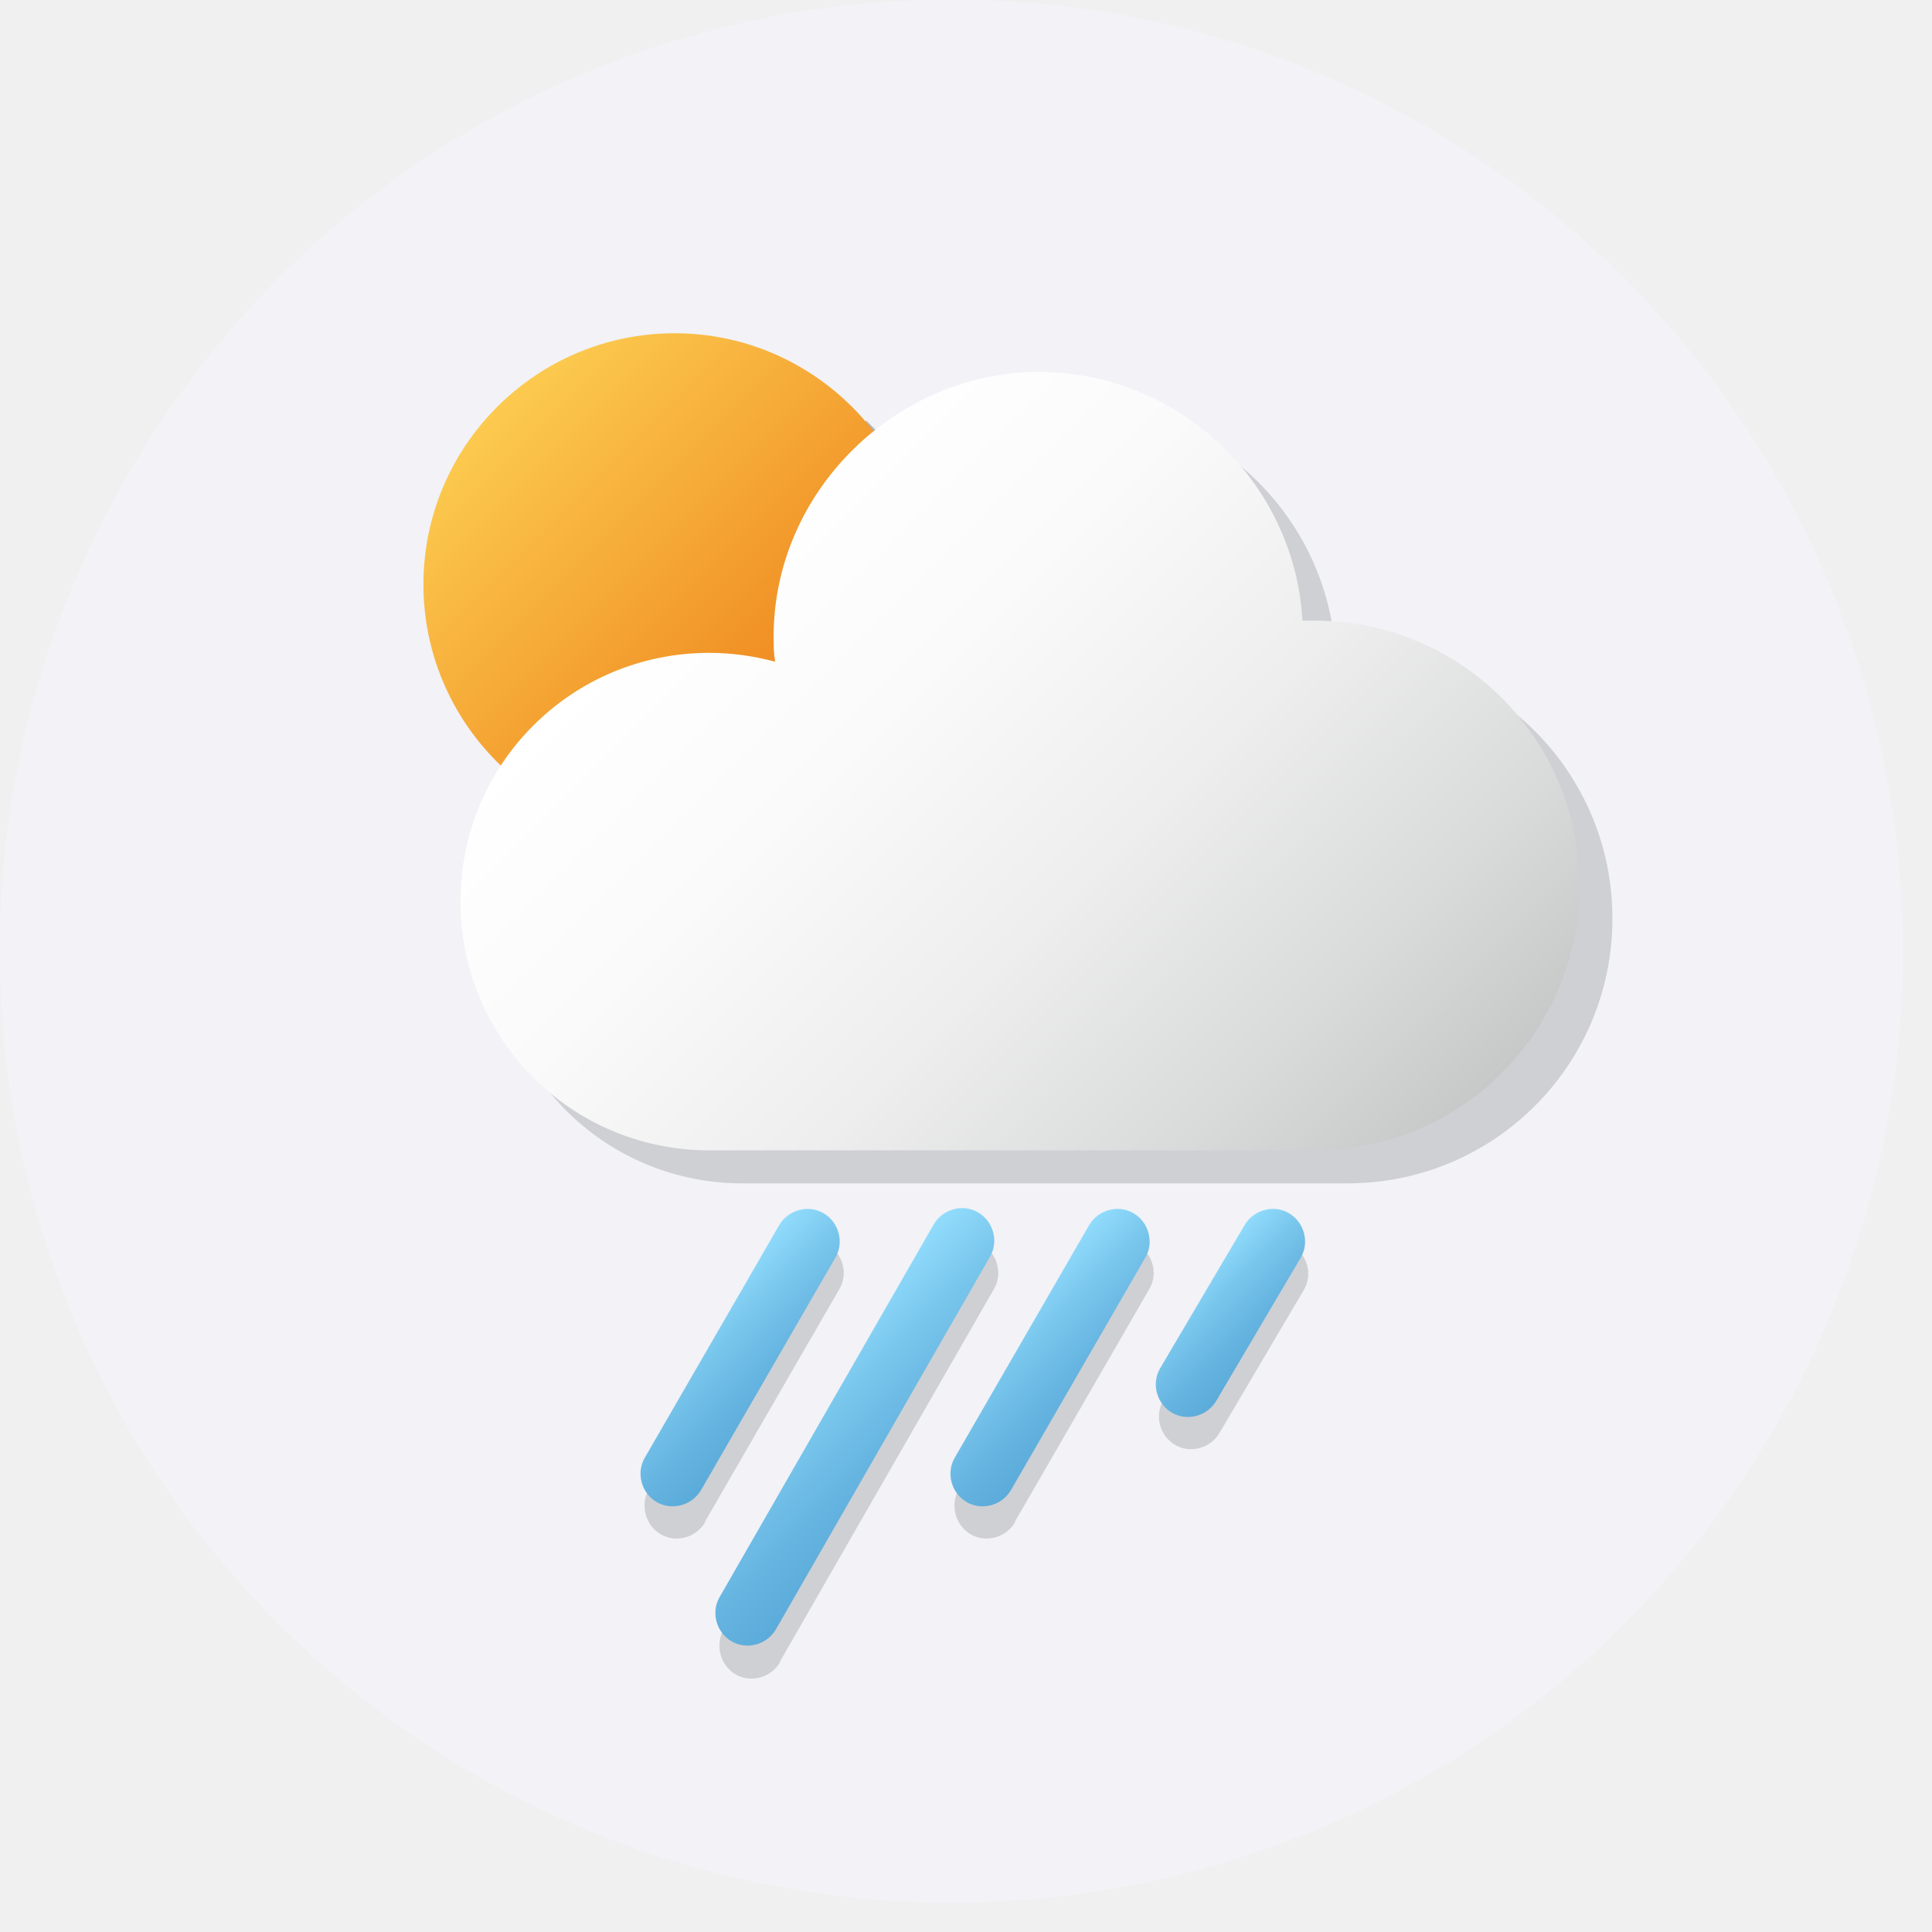
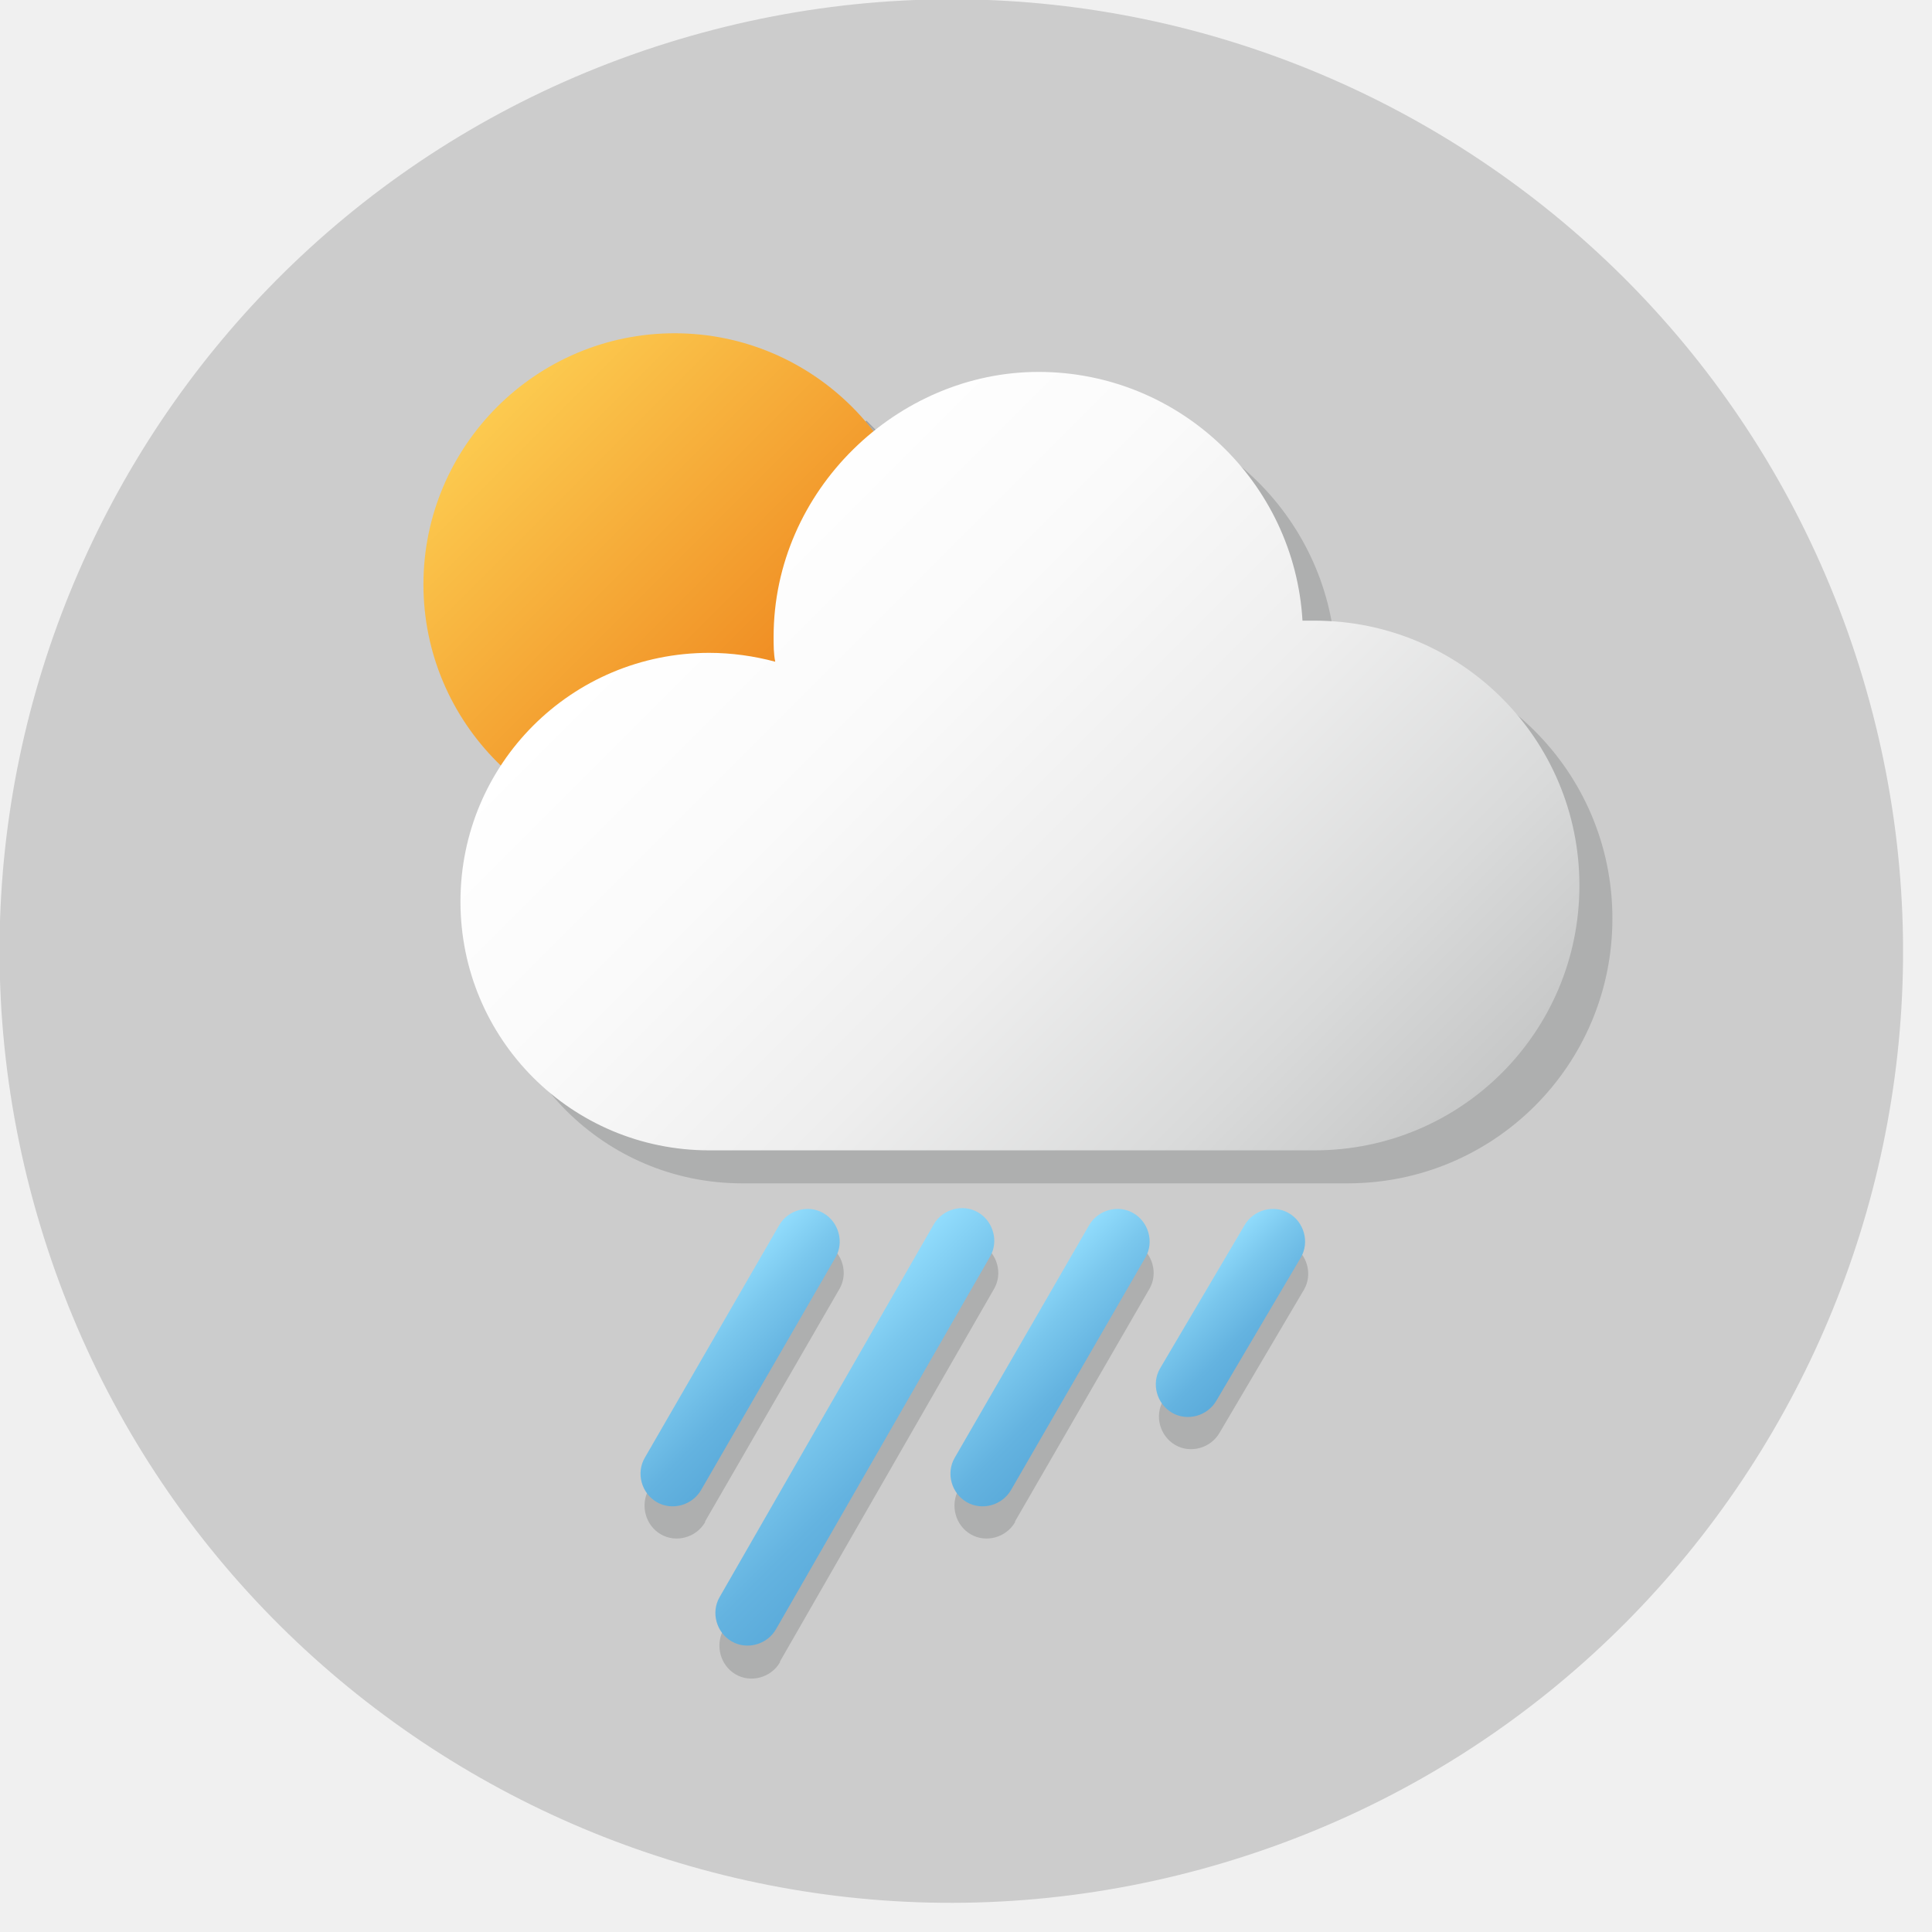
<svg xmlns="http://www.w3.org/2000/svg" width="24" height="24" viewBox="0 0 24 24" fill="none">
  <g clip-path="url(#clip0_622_7968)">
-     <path d="M15.214 23.136C21.467 21.26 25.015 14.671 23.139 8.418C21.263 2.165 14.674 -1.383 8.421 0.493C2.168 2.369 -1.38 8.959 0.496 15.211C2.372 21.464 8.962 25.012 15.214 23.136Z" fill="#F2F2F7" />
+     <path d="M15.214 23.136C21.467 21.26 25.015 14.671 23.139 8.418C21.263 2.165 14.674 -1.383 8.421 0.493C2.168 2.369 -1.38 8.959 0.496 15.211C2.372 21.464 8.962 25.012 15.214 23.136Z" fill="#cccccc" />
    <path d="M11.78 7.55C11.78 5.83 10.38 4.43 8.66 4.43C6.94 4.43 5.54 5.83 5.54 7.55C5.54 9.27 6.94 10.67 8.66 10.67C10.38 10.67 11.78 9.27 11.78 7.55V7.55Z" fill="#DADBDB" />
    <path style="mix-blend-mode:multiply" d="M10.763 5.225L6.351 9.637L9.504 12.791L13.917 8.379L10.763 5.225Z" fill="url(#paint0_linear_622_7968)" />
    <path d="M11.5 7.26C11.5 5.54 10.1 4.14 8.38 4.14C6.66 4.14 5.26 5.54 5.26 7.26C5.26 8.98 6.66 10.38 8.38 10.38C10.1 10.38 11.5 8.98 11.5 7.26V7.26Z" fill="url(#paint1_linear_622_7968)" />
    <g style="mix-blend-mode:multiply">
      <path d="M8.759 18.91C8.649 19.1 8.399 19.17 8.209 19.06C8.019 18.95 7.949 18.7 8.059 18.5L9.729 15.61C9.839 15.42 10.089 15.35 10.279 15.46C10.469 15.57 10.539 15.82 10.429 16.01L8.759 18.9V18.91Z" fill="#DADBDB" />
      <path d="M9.689 20.65C9.579 20.84 9.329 20.91 9.139 20.8C8.949 20.69 8.879 20.44 8.989 20.24L11.649 15.61C11.759 15.42 12.009 15.35 12.199 15.46C12.389 15.57 12.459 15.82 12.349 16.01L9.689 20.64V20.65Z" fill="#DADBDB" />
      <path d="M12.609 18.91C12.499 19.1 12.249 19.17 12.059 19.06C11.869 18.95 11.799 18.7 11.909 18.5L13.579 15.61C13.689 15.42 13.939 15.35 14.129 15.46C14.319 15.57 14.389 15.82 14.279 16.01L12.609 18.9V18.91Z" fill="#DADBDB" />
      <path d="M15.149 17.8C15.039 17.99 14.789 18.06 14.599 17.95C14.409 17.84 14.339 17.59 14.449 17.4L15.499 15.62C15.609 15.43 15.859 15.36 16.049 15.47C16.239 15.58 16.309 15.83 16.199 16.02L15.149 17.8V17.8Z" fill="#DADBDB" />
    </g>
    <path d="M8.709 18.51C8.599 18.7 8.349 18.77 8.159 18.66C7.969 18.55 7.899 18.3 8.009 18.11L9.679 15.22C9.789 15.03 10.039 14.96 10.229 15.07C10.419 15.18 10.489 15.43 10.379 15.62L8.709 18.51V18.51Z" fill="url(#paint2_linear_622_7968)" />
    <path d="M9.639 20.24C9.529 20.43 9.279 20.5 9.089 20.39C8.899 20.28 8.829 20.03 8.939 19.84L11.599 15.21C11.709 15.02 11.959 14.95 12.149 15.06C12.339 15.17 12.409 15.42 12.299 15.61L9.639 20.24Z" fill="url(#paint3_linear_622_7968)" />
    <path d="M12.559 18.51C12.449 18.7 12.199 18.77 12.009 18.66C11.819 18.55 11.749 18.3 11.859 18.11L13.529 15.22C13.639 15.03 13.889 14.96 14.079 15.07C14.269 15.18 14.339 15.43 14.229 15.62L12.559 18.51V18.51Z" fill="url(#paint4_linear_622_7968)" />
    <path d="M15.11 17.4C15 17.59 14.75 17.66 14.56 17.55C14.37 17.44 14.3 17.19 14.41 17L15.46 15.22C15.57 15.03 15.82 14.96 16.01 15.07C16.2 15.18 16.27 15.43 16.16 15.62L15.11 17.4V17.4Z" fill="url(#paint5_linear_622_7968)" />
    <g style="mix-blend-mode:multiply">
      <path d="M16.73 8.12C16.73 8.12 16.64 8.12 16.59 8.12C16.49 6.4 15.06 5.03 13.31 5.03C11.56 5.03 10.02 6.5 10.02 8.32C10.02 8.43 10.02 8.53 10.04 8.63C9.78 8.56 9.5 8.52 9.22 8.52C7.52 8.52 6.13 9.9 6.13 11.61C6.13 13.32 7.51 14.7 9.22 14.7H16.74C18.56 14.7 20.03 13.23 20.03 11.41C20.03 9.59 18.56 8.12 16.74 8.12H16.73Z" fill="#DADBDB" />
    </g>
    <path d="M16.32 7.71C16.32 7.71 16.23 7.71 16.18 7.71C16.08 5.99 14.65 4.62 12.9 4.62C11.15 4.62 9.61 6.09 9.61 7.91C9.61 8.02 9.61 8.12 9.63 8.22C9.37 8.15 9.09 8.11 8.81 8.11C7.1 8.11 5.72 9.49 5.72 11.2C5.72 12.91 7.1 14.29 8.81 14.29H16.33C18.15 14.29 19.62 12.82 19.62 11C19.62 9.18 18.15 7.71 16.33 7.71H16.32Z" fill="url(#paint6_linear_622_7968)" />
  </g>
  <defs>
    <linearGradient id="paint0_linear_622_7968" x1="72.663" y1="-3.716" x2="76.854" y2="-0.533" gradientUnits="userSpaceOnUse">
      <stop stop-color="#C7C8C8" />
      <stop offset="1" stop-color="#DADBDB" />
    </linearGradient>
    <linearGradient id="paint1_linear_622_7968" x1="6.18" y1="5.06" x2="10.59" y2="9.47" gradientUnits="userSpaceOnUse">
      <stop stop-color="#FCCA4F" />
      <stop offset="1" stop-color="#EC7A15" />
    </linearGradient>
    <linearGradient id="paint2_linear_622_7968" x1="8.588" y1="16.24" x2="9.771" y2="17.431" gradientUnits="userSpaceOnUse">
      <stop stop-color="#92DDFD" />
      <stop offset="0.34" stop-color="#7AC7ED" />
      <stop offset="0.74" stop-color="#64B3E0" />
      <stop offset="1" stop-color="#5CACDB" />
    </linearGradient>
    <linearGradient id="paint3_linear_622_7968" x1="9.832" y1="16.924" x2="11.392" y2="18.483" gradientUnits="userSpaceOnUse">
      <stop stop-color="#92DDFD" />
      <stop offset="0.34" stop-color="#7AC7ED" />
      <stop offset="0.74" stop-color="#64B3E0" />
      <stop offset="1" stop-color="#5CACDB" />
    </linearGradient>
    <linearGradient id="paint4_linear_622_7968" x1="12.44" y1="16.248" x2="13.628" y2="17.43" gradientUnits="userSpaceOnUse">
      <stop stop-color="#92DDFD" />
      <stop offset="0.34" stop-color="#7AC7ED" />
      <stop offset="0.74" stop-color="#64B3E0" />
      <stop offset="1" stop-color="#5CACDB" />
    </linearGradient>
    <linearGradient id="paint5_linear_622_7968" x1="14.792" y1="15.815" x2="15.739" y2="16.755" gradientUnits="userSpaceOnUse">
      <stop stop-color="#92DDFD" />
      <stop offset="0.34" stop-color="#7AC7ED" />
      <stop offset="0.74" stop-color="#64B3E0" />
      <stop offset="1" stop-color="#5CACDB" />
    </linearGradient>
    <linearGradient id="paint6_linear_622_7968" x1="8.62" y1="7.02" x2="16.79" y2="15.19" gradientUnits="userSpaceOnUse">
      <stop stop-color="white" />
      <stop offset="0.26" stop-color="#FAFAFA" />
      <stop offset="0.53" stop-color="#EEEEEE" />
      <stop offset="0.81" stop-color="#D9DADA" />
      <stop offset="1" stop-color="#C7C8C8" />
    </linearGradient>
    <clipPath id="clip0_622_7968">
      <rect width="23.64" height="23.64" fill="white" />
    </clipPath>
  </defs>
</svg>
